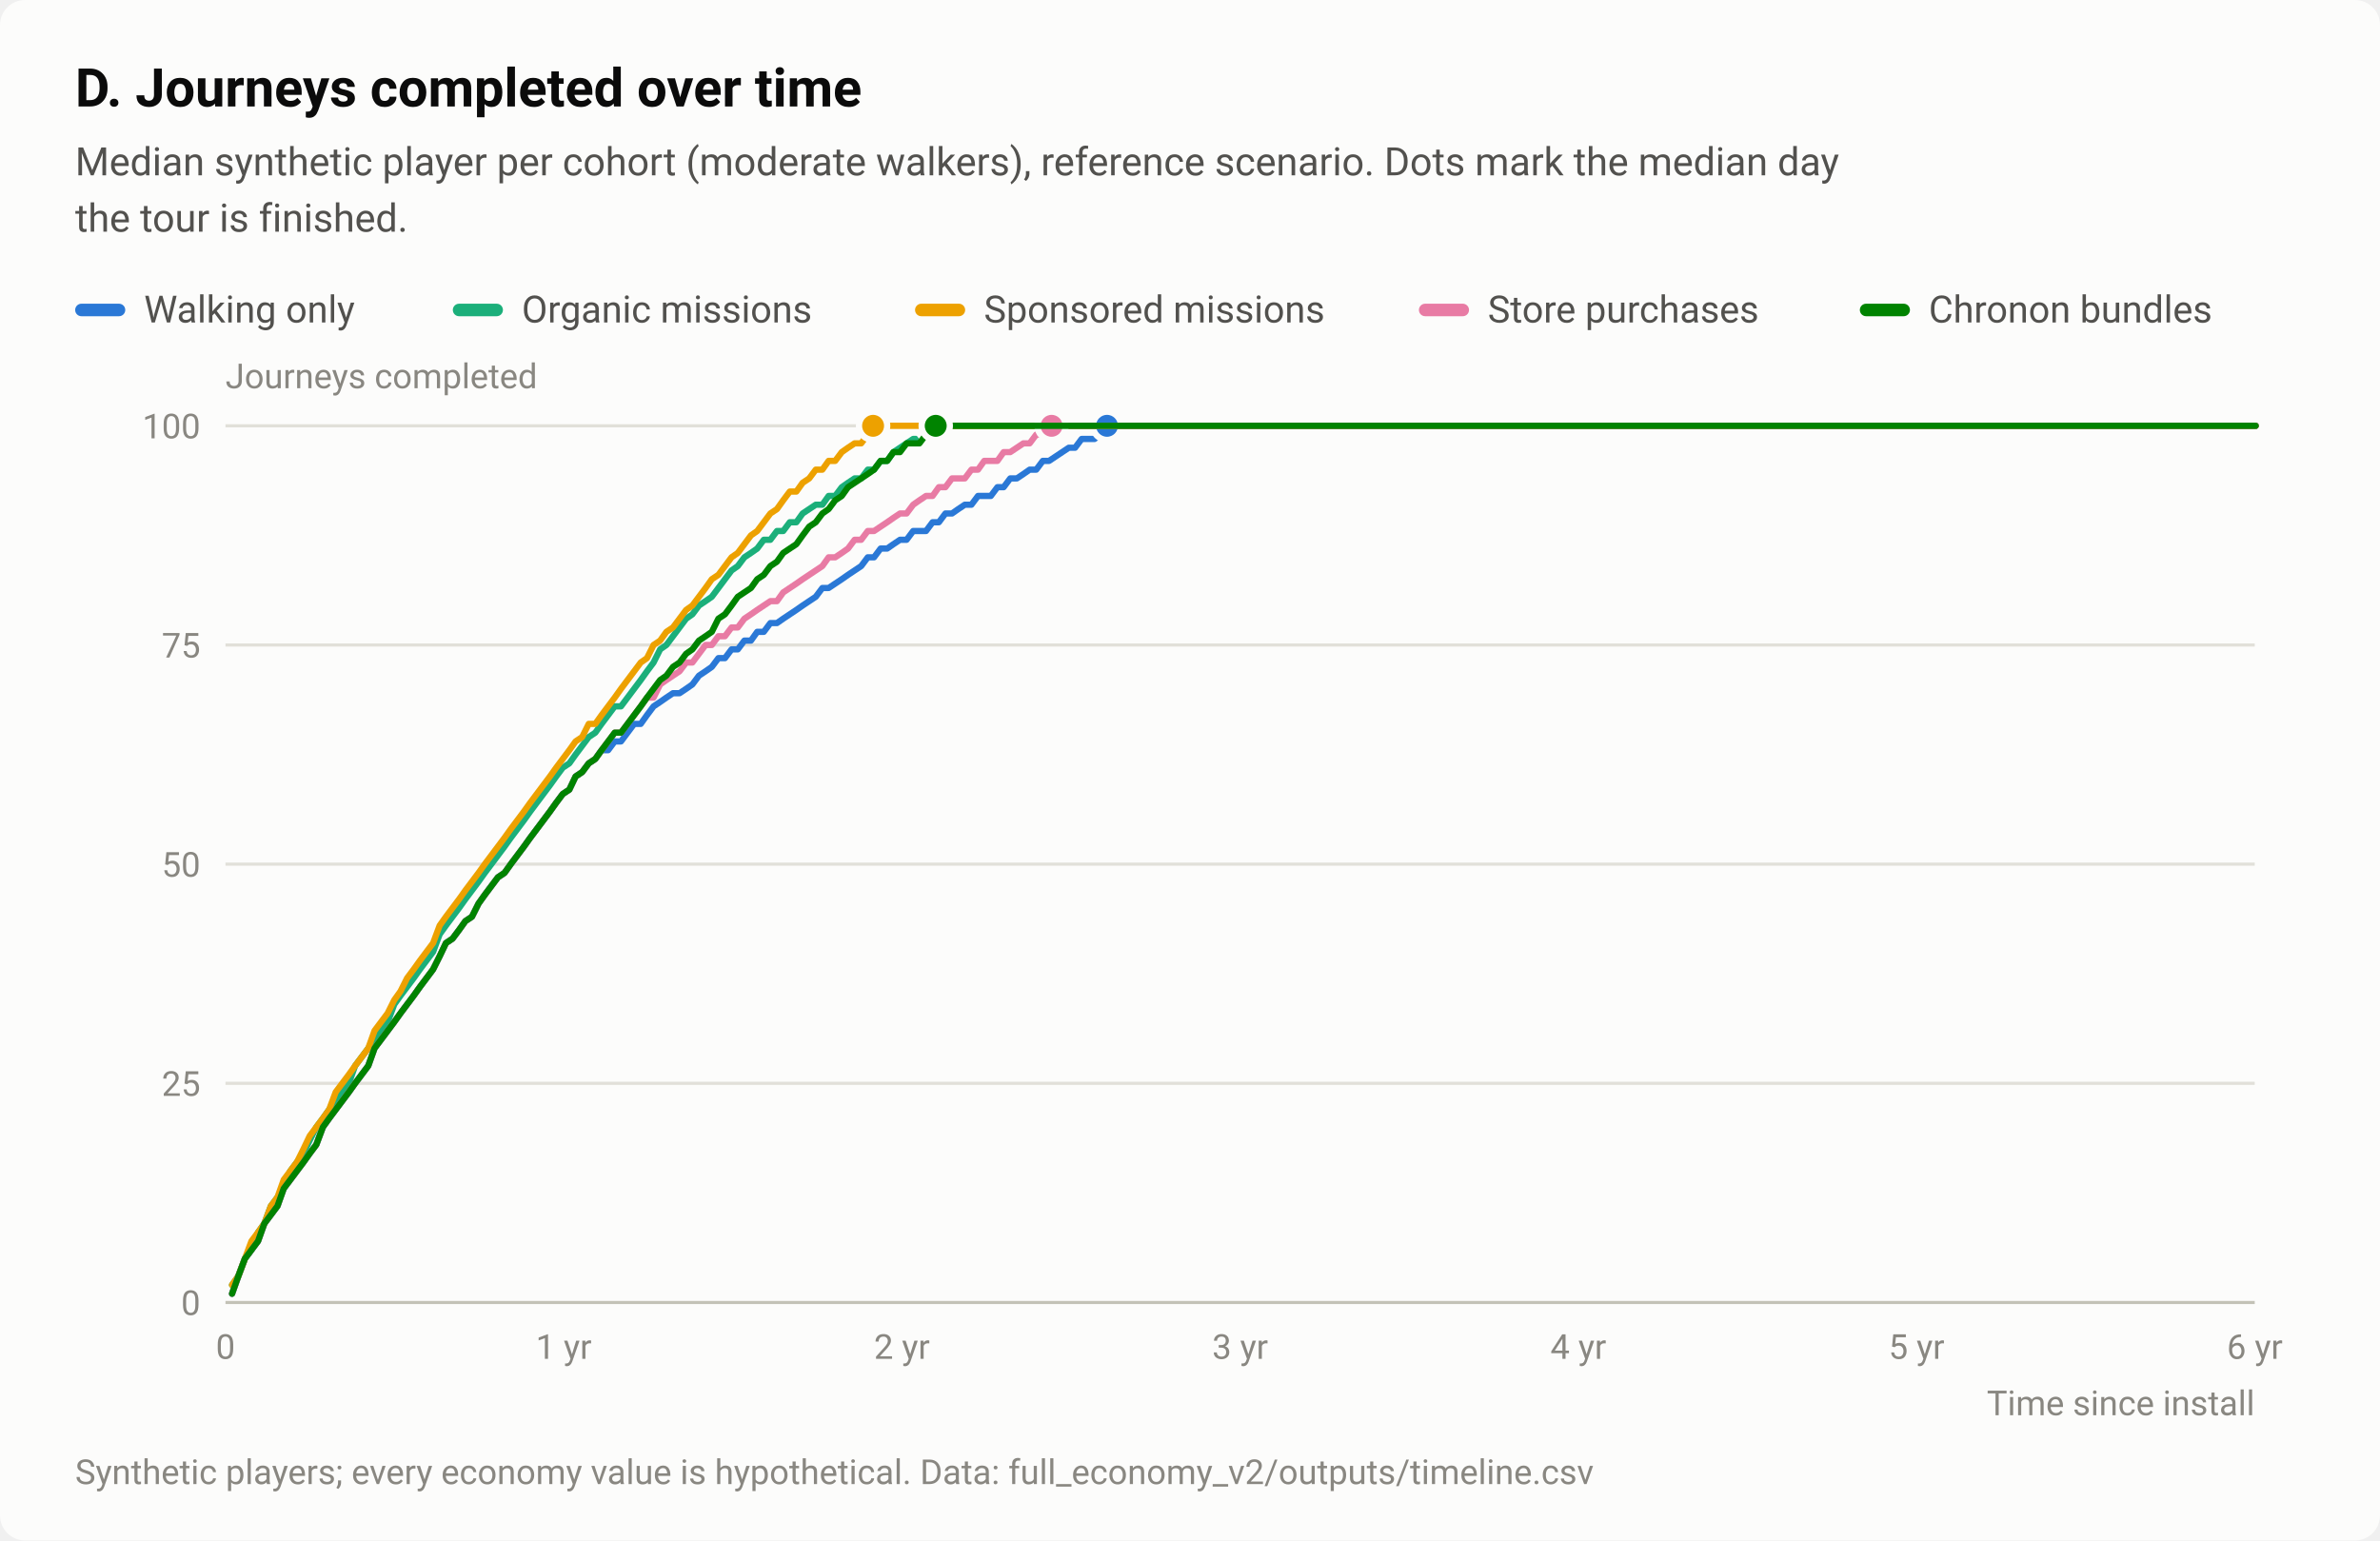
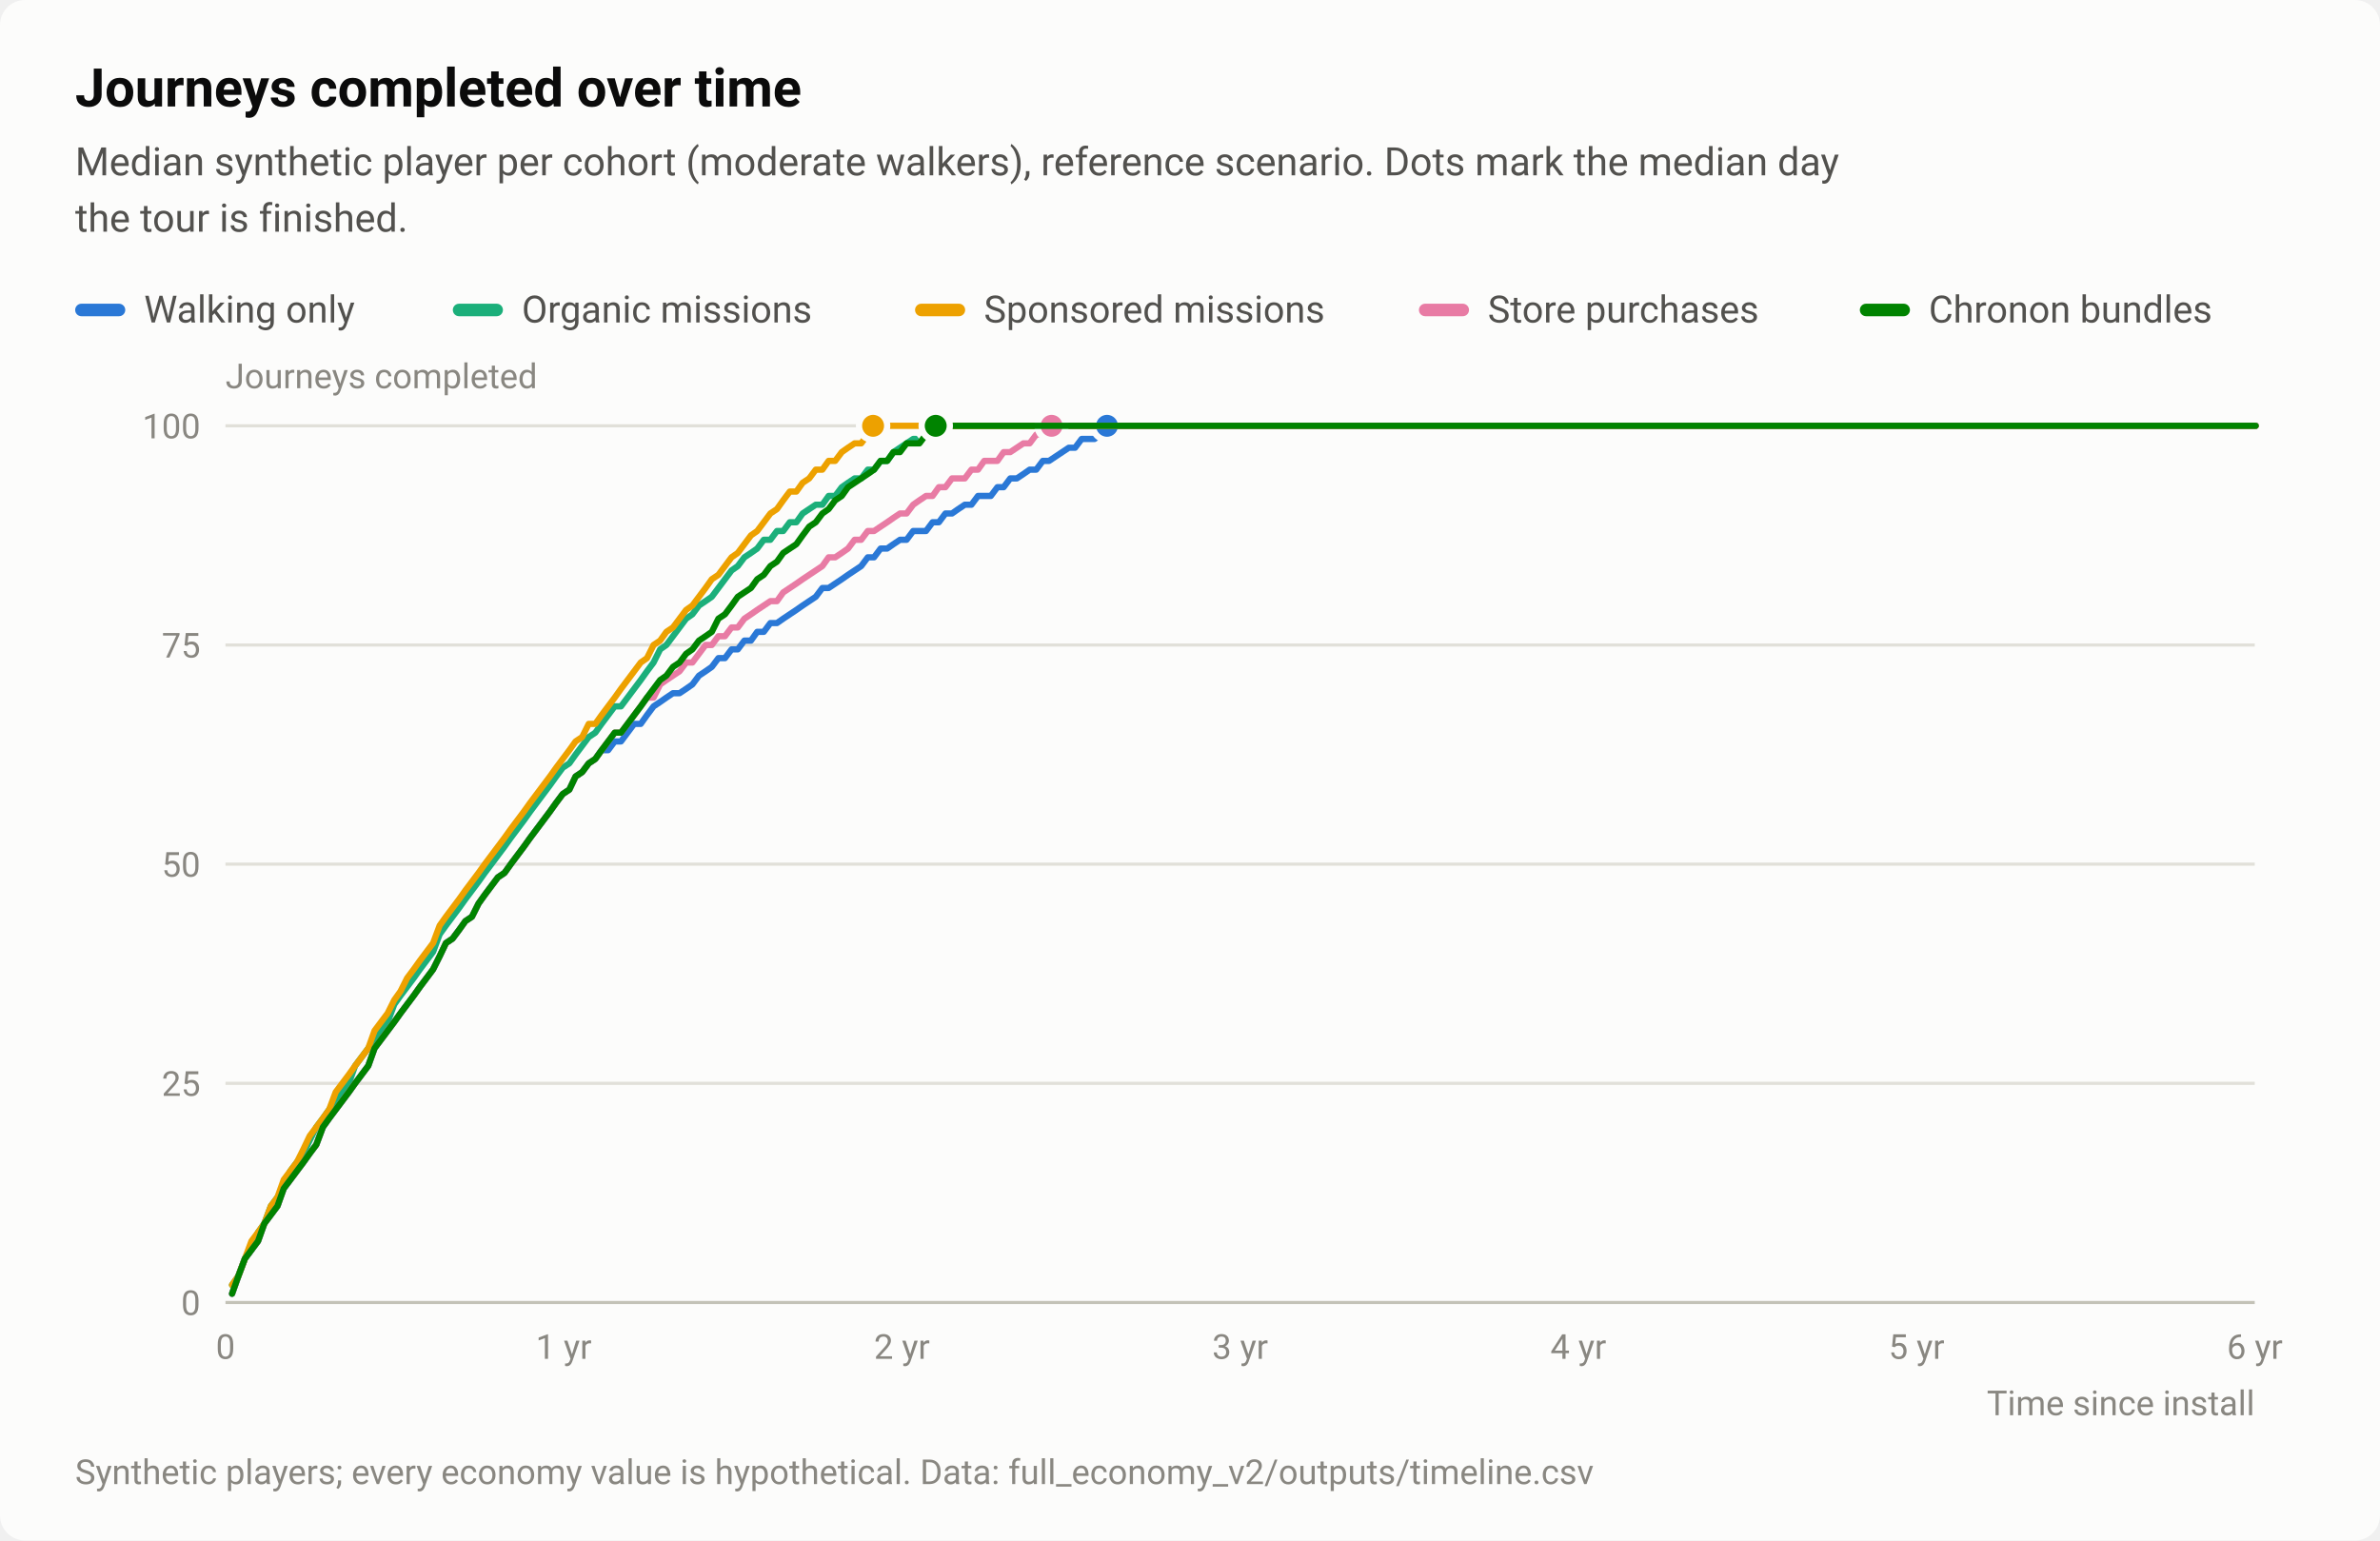
<svg xmlns="http://www.w3.org/2000/svg" viewBox="0 0 760 492" width="760" height="492" role="img" aria-labelledby="title desc">
  <style>
.bg{fill:#fcfcfb}.t1{fill:#0b0b0b}.t2{fill:#52514e}.mu{fill:#898781}.ring{stroke:#fcfcfb}
.grid{stroke:#e1e0d9;stroke-width:1}.axis{stroke:#c3c2b7;stroke-width:1}.zero{stroke:#898781;stroke-width:1}
.tw{fill:#ffffff}.tb{fill:#0b0b0b}.lp{stroke:#52514e}.fp{fill:#52514e}
.c1{fill:#2a78d6}.l1{stroke:#2a78d6}
.c2{fill:#eb6834}.l2{stroke:#eb6834}
.c3{fill:#1baf7a}.l3{stroke:#1baf7a}
.c4{fill:#eda100}.l4{stroke:#eda100}
.c5{fill:#e87ba4}.l5{stroke:#e87ba4}
.c6{fill:#008300}.l6{stroke:#008300}
.c7{fill:#6250d6}.l7{stroke:#6250d6}
.c8{fill:#e34948}.l8{stroke:#e34948}
.o1{fill:#86b6ef}.ol1{stroke:#86b6ef}
.o2{fill:#2a78d6}.ol2{stroke:#2a78d6}
.o3{fill:#104281}.ol3{stroke:#104281}
.h1{fill:#cde2fb}.ht1{fill:#0b0b0b}
.h2{fill:#9ec5f4}.ht2{fill:#0b0b0b}
.h3{fill:#6da7ec}.ht3{fill:#0b0b0b}
.h4{fill:#3987e5}.ht4{fill:#ffffff}
.h5{fill:#256abf}.ht5{fill:#ffffff}
.h6{fill:#184f95}.ht6{fill:#ffffff}
.h7{fill:#0d366b}.ht7{fill:#ffffff}
text{font-family:system-ui,-apple-system,"Segoe UI",Roboto,Helvetica,Arial,sans-serif}
@media (prefers-color-scheme: dark){
.bg{fill:#1a1a19}.t1{fill:#f0efec}.t2{fill:#c3c2b7}.ring{stroke:#1a1a19}.grid{stroke:#2c2c2a}.axis{stroke:#383835}.lp{stroke:#c3c2b7}.fp{fill:#c3c2b7}
.c1{fill:#3987e5}.l1{stroke:#3987e5}
.c2{fill:#d95926}.l2{stroke:#d95926}
.c3{fill:#199e70}.l3{stroke:#199e70}
.c4{fill:#c98500}.l4{stroke:#c98500}
.c5{fill:#d55181}.l5{stroke:#d55181}
.c6{fill:#008300}.l6{stroke:#008300}
.c7{fill:#9085e9}.l7{stroke:#9085e9}
.c8{fill:#e66767}.l8{stroke:#e66767}
.o1{fill:#256abf}.ol1{stroke:#256abf}
.o2{fill:#5598e7}.ol2{stroke:#5598e7}
.o3{fill:#9ec5f4}.ol3{stroke:#9ec5f4}
.h1{fill:#183049}.ht1{fill:#ffffff}
.h2{fill:#184f95}.ht2{fill:#ffffff}
.h3{fill:#1c5cab}.ht3{fill:#ffffff}
.h4{fill:#256abf}.ht4{fill:#ffffff}
.h5{fill:#3987e5}.ht5{fill:#ffffff}
.h6{fill:#6da7ec}.ht6{fill:#0b0b0b}
.h7{fill:#b7d3f6}.ht7{fill:#0b0b0b}}
</style>
  <rect class="bg" width="760" height="492" rx="8" />
-   <text x="24" y="34" font-size="17" class="t1" font-weight="600">D. Journeys completed over time</text>
+   <text x="24" y="34" font-size="17" class="t1" font-weight="600">Journeys completed over time</text>
  <text x="24" y="56" font-size="12.5" class="t2">Median synthetic player per cohort (moderate walkers), reference scenario. Dots mark the median day</text>
  <text x="24" y="74" font-size="12.5" class="t2">the tour is finished.</text>
  <rect class="c1" x="24" y="97" width="16" height="4" rx="2" />
  <text x="46" y="103" font-size="12" class="t2">Walking only</text>
  <rect class="c3" x="144.6" y="97" width="16" height="4" rx="2" />
  <text x="166.6" y="103" font-size="12" class="t2">Organic missions</text>
  <rect class="c4" x="292.2" y="97" width="16" height="4" rx="2" />
  <text x="314.2" y="103" font-size="12" class="t2">Sponsored missions</text>
  <rect class="c5" x="453.1" y="97" width="16" height="4" rx="2" />
  <text x="475.1" y="103" font-size="12" class="t2">Store purchases</text>
  <rect class="c6" x="593.9" y="97" width="16" height="4" rx="2" />
  <text x="615.9" y="103" font-size="12" class="t2">Chronon bundles</text>
  <line class="axis" x1="72" y1="416" x2="720" y2="416" />
  <text x="64" y="420" font-size="11" class="mu" text-anchor="end">0</text>
  <line class="grid" x1="72" y1="346" x2="720" y2="346" />
  <text x="64" y="350" font-size="11" class="mu" text-anchor="end">25</text>
  <line class="grid" x1="72" y1="276" x2="720" y2="276" />
  <text x="64" y="280" font-size="11" class="mu" text-anchor="end">50</text>
  <line class="grid" x1="72" y1="206" x2="720" y2="206" />
  <text x="64" y="210" font-size="11" class="mu" text-anchor="end">75</text>
  <line class="grid" x1="72" y1="136" x2="720" y2="136" />
  <text x="64" y="140" font-size="11" class="mu" text-anchor="end">100</text>
  <text x="72" y="434" font-size="11" class="mu" text-anchor="middle">0</text>
  <text x="180" y="434" font-size="11" class="mu" text-anchor="middle">1 yr</text>
  <text x="288" y="434" font-size="11" class="mu" text-anchor="middle">2 yr</text>
  <text x="396" y="434" font-size="11" class="mu" text-anchor="middle">3 yr</text>
  <text x="504" y="434" font-size="11" class="mu" text-anchor="middle">4 yr</text>
  <text x="612" y="434" font-size="11" class="mu" text-anchor="middle">5 yr</text>
  <text x="720" y="434" font-size="11" class="mu" text-anchor="middle">6 yr</text>
  <text x="720" y="452" font-size="11" class="mu" text-anchor="end">Time since install</text>
  <text x="72" y="124" font-size="11" class="mu">Journeys completed</text>
  <path class="l1" fill="none" stroke-width="2" stroke-linejoin="round" stroke-linecap="round" d="M74.1,413.2L76.1,407.6L78.2,402L80.3,399.2L82.4,396.4L84.4,390.8L86.5,388L88.6,385.2L90.6,379.6L92.7,376.8L94.8,374L96.9,371.2L98.9,368.4L101,365.6L103.1,360L105.1,357.2L107.2,354.4L109.3,351.6L111.4,348.8L113.4,346L115.5,343.2L117.6,340.4L119.6,334.8L121.7,332L123.8,329.2L125.9,326.4L127.9,323.6L130,320.8L132.1,318L134.1,315.2L136.2,312.4L138.3,309.6L140.4,305.4L142.4,301.2L144.5,299.8L146.6,297L148.6,294.2L150.7,292.8L152.8,288.6L154.8,285.8L156.9,283L159,280.2L161.1,278.8L163.1,276L165.2,273.2L167.3,270.4L169.3,267.6L171.4,264.8L173.5,262L175.6,259.2L177.6,256.4L179.7,253.6L181.8,252.2L183.8,248L185.9,246.6L188,243.8L190.1,242.4L192.1,239.6L194.2,239.6L196.3,236.8L198.3,236.8L200.4,234L202.5,231.2L204.6,231.2L206.6,228.4L208.7,225.6L210.8,224.2L212.8,222.8L214.9,221.4L217,221.4L219.1,220L221.1,218.6L223.2,215.8L225.3,214.4L227.3,213L229.4,210.2L231.5,210.2L233.6,207.4L235.6,207.4L237.7,204.6L239.8,204.6L241.8,201.8L243.9,201.8L246,199L248.1,199L250.1,197.6L252.2,196.2L254.3,194.8L256.3,193.4L258.4,192L260.5,190.6L262.6,187.8L264.6,187.8L266.7,186.4L268.8,185L270.8,183.6L272.9,182.2L275,180.8L277.1,178L279.1,178L281.2,175.2L283.3,175.2L285.3,173.8L287.4,172.4L289.5,172.4L291.6,169.6L293.6,169.6L295.7,169.6L297.8,166.8L299.8,166.8L301.9,164L304,164L306,162.6L308.1,161.2L310.2,161.2L312.3,158.4L314.3,158.4L316.4,158.4L318.5,155.6L320.5,155.6L322.6,152.8L324.7,152.8L326.8,151.4L328.8,150L330.9,150L333,147.2L335,147.2L337.1,145.8L339.2,144.4L341.3,143L343.3,143L345.4,140.2L347.5,140.2L349.5,140.2L351.6,138.8L353.7,137.4L355.8,136L357.8,136L359.9,136L362,136L364,136L366.1,136L368.2,136L370.3,136L372.3,136L374.4,136L376.5,136L378.5,136L380.6,136L382.7,136L384.8,136L386.8,136L388.9,136L391,136L393,136L395.1,136L397.2,136L399.3,136L401.3,136L403.4,136L405.5,136L407.5,136L409.6,136L411.7,136L413.8,136L415.8,136L417.9,136L420,136L422,136L424.1,136L426.2,136L428.3,136L430.3,136L432.4,136L434.5,136L436.5,136L438.6,136L440.7,136L442.8,136L444.8,136L446.9,136L449,136L451,136L453.1,136L455.2,136L457.2,136L459.3,136L461.4,136L463.5,136L465.5,136L467.6,136L469.7,136L471.7,136L473.8,136L475.9,136L478,136L480,136L482.1,136L484.2,136L486.2,136L488.3,136L490.4,136L492.5,136L494.5,136L496.6,136L498.7,136L500.7,136L502.8,136L504.9,136L507,136L509,136L511.1,136L513.2,136L515.2,136L517.3,136L519.4,136L521.5,136L523.5,136L525.6,136L527.7,136L529.7,136L531.8,136L533.9,136L536,136L538,136L540.1,136L542.2,136L544.2,136L546.3,136L548.4,136L550.5,136L552.5,136L554.6,136L556.7,136L558.7,136L560.8,136L562.9,136L565,136L567,136L569.1,136L571.2,136L573.2,136L575.3,136L577.4,136L579.5,136L581.5,136L583.6,136L585.7,136L587.7,136L589.8,136L591.9,136L594,136L596,136L598.1,136L600.2,136L602.2,136L604.3,136L606.4,136L608.4,136L610.5,136L612.6,136L614.7,136L616.7,136L618.8,136L620.9,136L622.9,136L625,136L627.1,136L629.2,136L631.2,136L633.3,136L635.4,136L637.4,136L639.5,136L641.6,136L643.7,136L645.7,136L647.8,136L649.9,136L651.9,136L654,136L656.1,136L658.2,136L660.2,136L662.3,136L664.4,136L666.4,136L668.5,136L670.6,136L672.7,136L674.7,136L676.8,136L678.9,136L680.9,136L683,136L685.1,136L687.2,136L689.2,136L691.3,136L693.4,136L695.4,136L697.5,136L699.6,136L701.7,136L703.7,136L705.8,136L707.9,136L709.9,136L712,136L714.1,136L716.2,136L718.2,136L720.3,136" />
  <circle class="c1 ring" stroke-width="2" cx="353.5" cy="136" r="4.5" />
  <path class="l3" fill="none" stroke-width="2" stroke-linejoin="round" stroke-linecap="round" d="M74.1,410.4L76.1,407.6L78.2,402L80.3,399.2L82.4,393.6L84.4,390.8L86.5,385.2L88.6,382.4L90.6,379.6L92.7,374L94.8,371.2L96.9,368.4L98.9,364.2L101,360L103.1,357.2L105.1,354.4L107.2,351.6L109.3,348.8L111.4,346L113.4,340.4L115.5,337.6L117.6,334.8L119.6,332L121.7,329.2L123.8,326.4L125.9,320.8L127.9,318L130,315.2L132.1,312.4L134.1,309.6L136.2,306.8L138.3,304L140.4,298.4L142.4,295.6L144.5,292.8L146.6,290L148.6,287.2L150.7,284.4L152.8,281.6L154.8,278.8L156.9,276L159,273.2L161.1,270.4L163.1,267.6L165.2,264.8L167.3,262L169.3,259.2L171.4,256.4L173.5,253.6L175.6,250.8L177.6,248L179.7,245.2L181.8,243.8L183.8,241L185.9,238.2L188,235.4L190.1,234L192.1,231.2L194.2,228.4L196.3,225.6L198.3,225.6L200.4,222.8L202.5,220L204.6,217.2L206.6,214.4L208.7,211.6L210.8,207.4L212.8,206L214.9,203.2L217,200.4L219.1,197.6L221.1,196.2L223.2,193.4L225.3,192L227.3,190.6L229.4,187.8L231.5,185L233.6,182.2L235.6,180.8L237.7,178L239.8,176.6L241.8,175.2L243.9,172.4L246,172.4L248.1,169.6L250.1,169.6L252.2,166.8L254.3,166.8L256.3,164L258.4,162.6L260.5,161.2L262.6,161.2L264.6,158.4L266.7,158.4L268.8,155.6L270.8,154.2L272.9,152.8L275,152.8L277.1,150L279.1,150L281.2,147.2L283.3,147.2L285.3,144.4L287.4,143L289.5,141.6L291.6,140.2L293.6,140.2L295.7,137.4L297.8,137.4L299.8,136L301.9,136L304,136L306,136L308.1,136L310.2,136L312.3,136L314.3,136L316.4,136L318.5,136L320.5,136L322.6,136L324.7,136L326.8,136L328.8,136L330.9,136L333,136L335,136L337.1,136L339.2,136L341.3,136L343.3,136L345.4,136L347.5,136L349.5,136L351.6,136L353.7,136L355.8,136L357.8,136L359.9,136L362,136L364,136L366.1,136L368.2,136L370.3,136L372.3,136L374.4,136L376.5,136L378.5,136L380.6,136L382.7,136L384.8,136L386.8,136L388.9,136L391,136L393,136L395.1,136L397.2,136L399.3,136L401.3,136L403.4,136L405.5,136L407.5,136L409.6,136L411.7,136L413.8,136L415.8,136L417.9,136L420,136L422,136L424.1,136L426.2,136L428.3,136L430.3,136L432.4,136L434.5,136L436.5,136L438.6,136L440.7,136L442.8,136L444.8,136L446.9,136L449,136L451,136L453.1,136L455.2,136L457.2,136L459.3,136L461.4,136L463.5,136L465.5,136L467.6,136L469.7,136L471.7,136L473.8,136L475.9,136L478,136L480,136L482.1,136L484.2,136L486.2,136L488.3,136L490.4,136L492.5,136L494.5,136L496.6,136L498.7,136L500.7,136L502.8,136L504.9,136L507,136L509,136L511.1,136L513.2,136L515.2,136L517.3,136L519.4,136L521.5,136L523.5,136L525.6,136L527.7,136L529.7,136L531.8,136L533.9,136L536,136L538,136L540.1,136L542.2,136L544.2,136L546.3,136L548.4,136L550.5,136L552.5,136L554.6,136L556.7,136L558.7,136L560.8,136L562.9,136L565,136L567,136L569.1,136L571.2,136L573.2,136L575.3,136L577.4,136L579.5,136L581.5,136L583.6,136L585.7,136L587.7,136L589.8,136L591.9,136L594,136L596,136L598.1,136L600.2,136L602.2,136L604.3,136L606.4,136L608.4,136L610.5,136L612.6,136L614.7,136L616.7,136L618.8,136L620.9,136L622.9,136L625,136L627.1,136L629.2,136L631.2,136L633.3,136L635.4,136L637.4,136L639.5,136L641.6,136L643.7,136L645.7,136L647.8,136L649.9,136L651.9,136L654,136L656.1,136L658.2,136L660.2,136L662.3,136L664.4,136L666.4,136L668.5,136L670.6,136L672.7,136L674.7,136L676.8,136L678.9,136L680.9,136L683,136L685.1,136L687.2,136L689.2,136L691.3,136L693.4,136L695.4,136L697.5,136L699.6,136L701.7,136L703.7,136L705.8,136L707.9,136L709.9,136L712,136L714.1,136L716.2,136L718.2,136L720.3,136" />
  <circle class="c3 ring" stroke-width="2" cx="297.2" cy="136" r="4.5" />
  <path class="l4" fill="none" stroke-width="2" stroke-linejoin="round" stroke-linecap="round" d="M74.1,410.4L76.1,407.6L78.2,402L80.3,396.4L82.4,393.6L84.4,390.8L86.5,385.2L88.6,382.4L90.6,376.8L92.7,374L94.8,371.2L96.9,367L98.9,362.8L101,360L103.1,357.2L105.1,354.4L107.2,348.8L109.3,346L111.4,343.2L113.4,340.4L115.5,337.6L117.6,334.8L119.6,329.2L121.7,326.4L123.8,323.6L125.9,319.4L127.9,316.6L130,312.4L132.1,309.6L134.1,306.8L136.2,304L138.3,301.2L140.4,295.6L142.4,292.8L144.5,290L146.6,287.2L148.6,284.4L150.7,281.6L152.8,278.8L154.8,276L156.9,273.2L159,270.4L161.1,267.6L163.1,264.8L165.2,262L167.3,259.2L169.3,256.4L171.4,253.6L173.5,250.8L175.6,248L177.6,245.2L179.7,242.4L181.8,239.6L183.8,236.8L185.9,235.4L188,231.2L190.1,231.2L192.1,228.4L194.2,225.6L196.3,222.8L198.3,220L200.4,217.2L202.5,214.4L204.6,211.6L206.6,210.2L208.7,206L210.8,204.6L212.8,201.8L214.9,200.4L217,197.6L219.1,194.8L221.1,193.4L223.2,190.6L225.3,187.8L227.3,185L229.4,183.6L231.5,180.8L233.6,178L235.6,176.6L237.7,173.8L239.8,171L241.8,169.6L243.9,166.8L246,164L248.1,162.6L250.1,159.8L252.2,157L254.3,157L256.3,154.2L258.4,152.8L260.5,150L262.6,150L264.6,147.2L266.7,147.2L268.8,144.4L270.8,143L272.9,141.6L275,141.6L277.1,138.8L279.1,136L281.2,136L283.3,136L285.3,136L287.4,136L289.5,136L291.6,136L293.6,136L295.7,136L297.8,136L299.8,136L301.9,136L304,136L306,136L308.1,136L310.2,136L312.3,136L314.3,136L316.4,136L318.5,136L320.5,136L322.6,136L324.7,136L326.8,136L328.8,136L330.9,136L333,136L335,136L337.1,136L339.2,136L341.3,136L343.3,136L345.4,136L347.5,136L349.5,136L351.6,136L353.7,136L355.8,136L357.8,136L359.9,136L362,136L364,136L366.1,136L368.2,136L370.3,136L372.3,136L374.4,136L376.5,136L378.5,136L380.6,136L382.7,136L384.8,136L386.8,136L388.9,136L391,136L393,136L395.1,136L397.2,136L399.3,136L401.3,136L403.4,136L405.5,136L407.5,136L409.6,136L411.7,136L413.8,136L415.8,136L417.9,136L420,136L422,136L424.1,136L426.2,136L428.3,136L430.3,136L432.4,136L434.5,136L436.5,136L438.6,136L440.7,136L442.8,136L444.8,136L446.9,136L449,136L451,136L453.1,136L455.2,136L457.2,136L459.3,136L461.4,136L463.5,136L465.5,136L467.6,136L469.7,136L471.7,136L473.8,136L475.9,136L478,136L480,136L482.1,136L484.2,136L486.2,136L488.3,136L490.4,136L492.5,136L494.5,136L496.6,136L498.7,136L500.7,136L502.8,136L504.9,136L507,136L509,136L511.1,136L513.2,136L515.2,136L517.3,136L519.4,136L521.5,136L523.5,136L525.6,136L527.7,136L529.7,136L531.8,136L533.9,136L536,136L538,136L540.1,136L542.2,136L544.2,136L546.3,136L548.4,136L550.5,136L552.5,136L554.6,136L556.7,136L558.7,136L560.8,136L562.9,136L565,136L567,136L569.1,136L571.2,136L573.2,136L575.3,136L577.4,136L579.5,136L581.5,136L583.6,136L585.7,136L587.7,136L589.8,136L591.9,136L594,136L596,136L598.1,136L600.2,136L602.2,136L604.3,136L606.4,136L608.4,136L610.5,136L612.6,136L614.7,136L616.7,136L618.8,136L620.9,136L622.9,136L625,136L627.1,136L629.2,136L631.2,136L633.3,136L635.4,136L637.4,136L639.5,136L641.6,136L643.7,136L645.7,136L647.8,136L649.9,136L651.9,136L654,136L656.1,136L658.2,136L660.2,136L662.3,136L664.4,136L666.4,136L668.5,136L670.6,136L672.7,136L674.7,136L676.8,136L678.9,136L680.9,136L683,136L685.1,136L687.2,136L689.2,136L691.3,136L693.4,136L695.4,136L697.5,136L699.6,136L701.7,136L703.7,136L705.8,136L707.9,136L709.9,136L712,136L714.1,136L716.2,136L718.2,136L720.3,136" />
  <circle class="c4 ring" stroke-width="2" cx="278.8" cy="136" r="4.5" />
  <path class="l5" fill="none" stroke-width="2" stroke-linejoin="round" stroke-linecap="round" d="M74.1,413.2L76.1,407.6L78.2,402L80.3,399.2L82.4,396.4L84.4,390.8L86.5,388L88.6,385.2L90.6,379.6L92.7,376.8L94.8,374L96.9,371.2L98.9,368.4L101,365.6L103.1,360L105.1,357.2L107.2,354.4L109.3,351.6L111.4,348.8L113.4,346L115.5,343.2L117.6,340.4L119.6,334.8L121.7,332L123.8,329.2L125.9,326.4L127.9,323.6L130,320.8L132.1,318L134.1,315.2L136.2,312.4L138.3,309.6L140.4,305.4L142.4,301.2L144.5,299.8L146.6,297L148.6,294.2L150.7,292.8L152.8,288.6L154.8,285.8L156.9,283L159,280.2L161.1,278.8L163.1,276L165.2,273.2L167.3,270.4L169.3,267.6L171.4,264.8L173.5,262L175.6,259.2L177.6,256.4L179.7,253.6L181.8,252.2L183.8,248L185.9,246.6L188,243.8L190.1,242.4L192.1,239.6L194.2,236.8L196.3,234L198.3,234L200.4,231.2L202.5,228.4L204.6,225.6L206.6,222.8L208.7,222.8L210.8,218.6L212.8,217.2L214.9,215.8L217,214.4L219.1,211.6L221.1,211.6L223.2,208.8L225.3,206L227.3,206L229.4,203.2L231.5,203.2L233.6,200.4L235.6,200.4L237.7,197.6L239.8,196.2L241.8,194.8L243.9,193.4L246,192L248.1,192L250.1,189.2L252.2,187.8L254.3,186.4L256.3,185L258.4,183.6L260.5,182.2L262.6,180.8L264.6,178L266.7,178L268.8,176.6L270.8,175.2L272.9,172.4L275,172.4L277.1,169.6L279.1,169.6L281.2,168.2L283.3,166.8L285.3,165.4L287.4,164L289.5,164L291.6,161.2L293.6,159.8L295.7,158.4L297.8,158.4L299.8,155.6L301.9,155.6L304,152.8L306,152.8L308.1,152.8L310.2,150L312.3,150L314.3,147.2L316.4,147.2L318.5,147.2L320.5,144.4L322.6,144.4L324.7,143L326.8,141.6L328.8,141.6L330.9,138.8L333,138.8L335,138.8L337.1,136L339.2,136L341.3,136L343.3,136L345.4,136L347.5,136L349.5,136L351.6,136L353.7,136L355.8,136L357.8,136L359.9,136L362,136L364,136L366.1,136L368.2,136L370.3,136L372.3,136L374.4,136L376.5,136L378.5,136L380.6,136L382.7,136L384.8,136L386.8,136L388.9,136L391,136L393,136L395.1,136L397.2,136L399.3,136L401.3,136L403.4,136L405.5,136L407.5,136L409.6,136L411.7,136L413.8,136L415.8,136L417.9,136L420,136L422,136L424.1,136L426.2,136L428.3,136L430.3,136L432.4,136L434.5,136L436.5,136L438.6,136L440.7,136L442.8,136L444.8,136L446.9,136L449,136L451,136L453.1,136L455.2,136L457.2,136L459.3,136L461.4,136L463.5,136L465.5,136L467.6,136L469.7,136L471.7,136L473.8,136L475.9,136L478,136L480,136L482.1,136L484.2,136L486.2,136L488.3,136L490.4,136L492.5,136L494.5,136L496.6,136L498.7,136L500.7,136L502.8,136L504.9,136L507,136L509,136L511.1,136L513.2,136L515.2,136L517.3,136L519.4,136L521.5,136L523.5,136L525.6,136L527.7,136L529.7,136L531.8,136L533.9,136L536,136L538,136L540.1,136L542.2,136L544.2,136L546.3,136L548.4,136L550.5,136L552.5,136L554.6,136L556.7,136L558.7,136L560.8,136L562.9,136L565,136L567,136L569.1,136L571.2,136L573.2,136L575.3,136L577.4,136L579.5,136L581.5,136L583.6,136L585.7,136L587.7,136L589.8,136L591.9,136L594,136L596,136L598.1,136L600.2,136L602.2,136L604.3,136L606.4,136L608.4,136L610.5,136L612.6,136L614.7,136L616.7,136L618.8,136L620.9,136L622.9,136L625,136L627.1,136L629.2,136L631.2,136L633.3,136L635.4,136L637.4,136L639.5,136L641.6,136L643.7,136L645.7,136L647.8,136L649.9,136L651.9,136L654,136L656.1,136L658.2,136L660.2,136L662.3,136L664.4,136L666.4,136L668.5,136L670.6,136L672.7,136L674.7,136L676.8,136L678.9,136L680.9,136L683,136L685.1,136L687.2,136L689.2,136L691.3,136L693.4,136L695.4,136L697.5,136L699.6,136L701.7,136L703.7,136L705.8,136L707.9,136L709.9,136L712,136L714.1,136L716.2,136L718.2,136L720.3,136" />
  <circle class="c5 ring" stroke-width="2" cx="335.8" cy="136" r="4.5" />
  <path class="l6" fill="none" stroke-width="2" stroke-linejoin="round" stroke-linecap="round" d="M74.1,413.2L76.1,407.6L78.2,402L80.3,399.2L82.4,396.4L84.4,390.8L86.5,388L88.6,385.2L90.6,379.6L92.7,376.8L94.8,374L96.9,371.2L98.9,368.4L101,365.6L103.1,360L105.1,357.2L107.2,354.4L109.3,351.6L111.4,348.8L113.4,346L115.5,343.2L117.6,340.4L119.6,334.8L121.7,332L123.8,329.2L125.9,326.4L127.9,323.6L130,320.8L132.1,318L134.1,315.2L136.2,312.4L138.3,309.6L140.4,305.4L142.4,301.2L144.5,299.8L146.6,297L148.6,294.2L150.7,292.8L152.8,288.6L154.8,285.8L156.9,283L159,280.2L161.1,278.8L163.1,276L165.2,273.2L167.3,270.4L169.3,267.6L171.4,264.8L173.5,262L175.6,259.2L177.6,256.4L179.7,253.6L181.8,252.2L183.8,248L185.9,246.6L188,243.8L190.1,242.4L192.1,239.6L194.2,236.8L196.3,234L198.3,234L200.4,231.2L202.5,228.4L204.6,225.6L206.6,222.8L208.7,220L210.8,217.2L212.8,215.8L214.9,213L217,211.6L219.1,208.8L221.1,207.4L223.2,204.6L225.3,203.2L227.3,201.8L229.4,197.6L231.5,196.2L233.6,193.4L235.6,190.6L237.7,189.2L239.8,187.8L241.8,185L243.9,183.6L246,180.8L248.1,179.4L250.1,176.6L252.2,175.2L254.3,173.8L256.3,171L258.4,168.2L260.5,166.8L262.6,164L264.6,162.6L266.7,159.8L268.8,158.4L270.8,155.6L272.9,154.2L275,152.8L277.1,151.4L279.1,150L281.2,147.2L283.3,147.2L285.3,144.4L287.4,144.4L289.5,141.6L291.6,141.6L293.6,141.6L295.7,138.8L297.8,138.8L299.8,136L301.9,136L304,136L306,136L308.1,136L310.2,136L312.3,136L314.3,136L316.4,136L318.5,136L320.5,136L322.6,136L324.7,136L326.8,136L328.8,136L330.9,136L333,136L335,136L337.1,136L339.2,136L341.3,136L343.3,136L345.4,136L347.5,136L349.5,136L351.6,136L353.7,136L355.8,136L357.8,136L359.9,136L362,136L364,136L366.1,136L368.2,136L370.3,136L372.3,136L374.4,136L376.5,136L378.5,136L380.6,136L382.7,136L384.8,136L386.8,136L388.9,136L391,136L393,136L395.1,136L397.2,136L399.3,136L401.3,136L403.4,136L405.5,136L407.5,136L409.6,136L411.7,136L413.8,136L415.8,136L417.9,136L420,136L422,136L424.1,136L426.2,136L428.3,136L430.3,136L432.4,136L434.5,136L436.5,136L438.6,136L440.7,136L442.8,136L444.8,136L446.9,136L449,136L451,136L453.1,136L455.2,136L457.2,136L459.3,136L461.4,136L463.5,136L465.5,136L467.6,136L469.7,136L471.7,136L473.8,136L475.9,136L478,136L480,136L482.1,136L484.2,136L486.2,136L488.3,136L490.4,136L492.5,136L494.5,136L496.6,136L498.7,136L500.7,136L502.8,136L504.9,136L507,136L509,136L511.1,136L513.2,136L515.2,136L517.3,136L519.4,136L521.5,136L523.5,136L525.6,136L527.7,136L529.7,136L531.8,136L533.9,136L536,136L538,136L540.1,136L542.2,136L544.2,136L546.3,136L548.4,136L550.5,136L552.5,136L554.6,136L556.7,136L558.7,136L560.8,136L562.9,136L565,136L567,136L569.1,136L571.2,136L573.2,136L575.3,136L577.4,136L579.5,136L581.5,136L583.6,136L585.7,136L587.7,136L589.8,136L591.9,136L594,136L596,136L598.1,136L600.2,136L602.2,136L604.3,136L606.4,136L608.4,136L610.5,136L612.6,136L614.7,136L616.7,136L618.8,136L620.9,136L622.9,136L625,136L627.1,136L629.2,136L631.2,136L633.3,136L635.4,136L637.4,136L639.5,136L641.6,136L643.7,136L645.7,136L647.8,136L649.9,136L651.9,136L654,136L656.1,136L658.2,136L660.2,136L662.3,136L664.4,136L666.4,136L668.5,136L670.6,136L672.7,136L674.7,136L676.8,136L678.9,136L680.9,136L683,136L685.1,136L687.2,136L689.2,136L691.3,136L693.4,136L695.4,136L697.5,136L699.6,136L701.7,136L703.7,136L705.8,136L707.9,136L709.9,136L712,136L714.1,136L716.2,136L718.2,136L720.3,136" />
  <circle class="c6 ring" stroke-width="2" cx="298.8" cy="136" r="4.5" />
  <text x="24" y="474" font-size="11" class="mu">Synthetic players; every economy value is hypothetical. Data: full_economy_v2/outputs/timeline.csv</text>
</svg>
